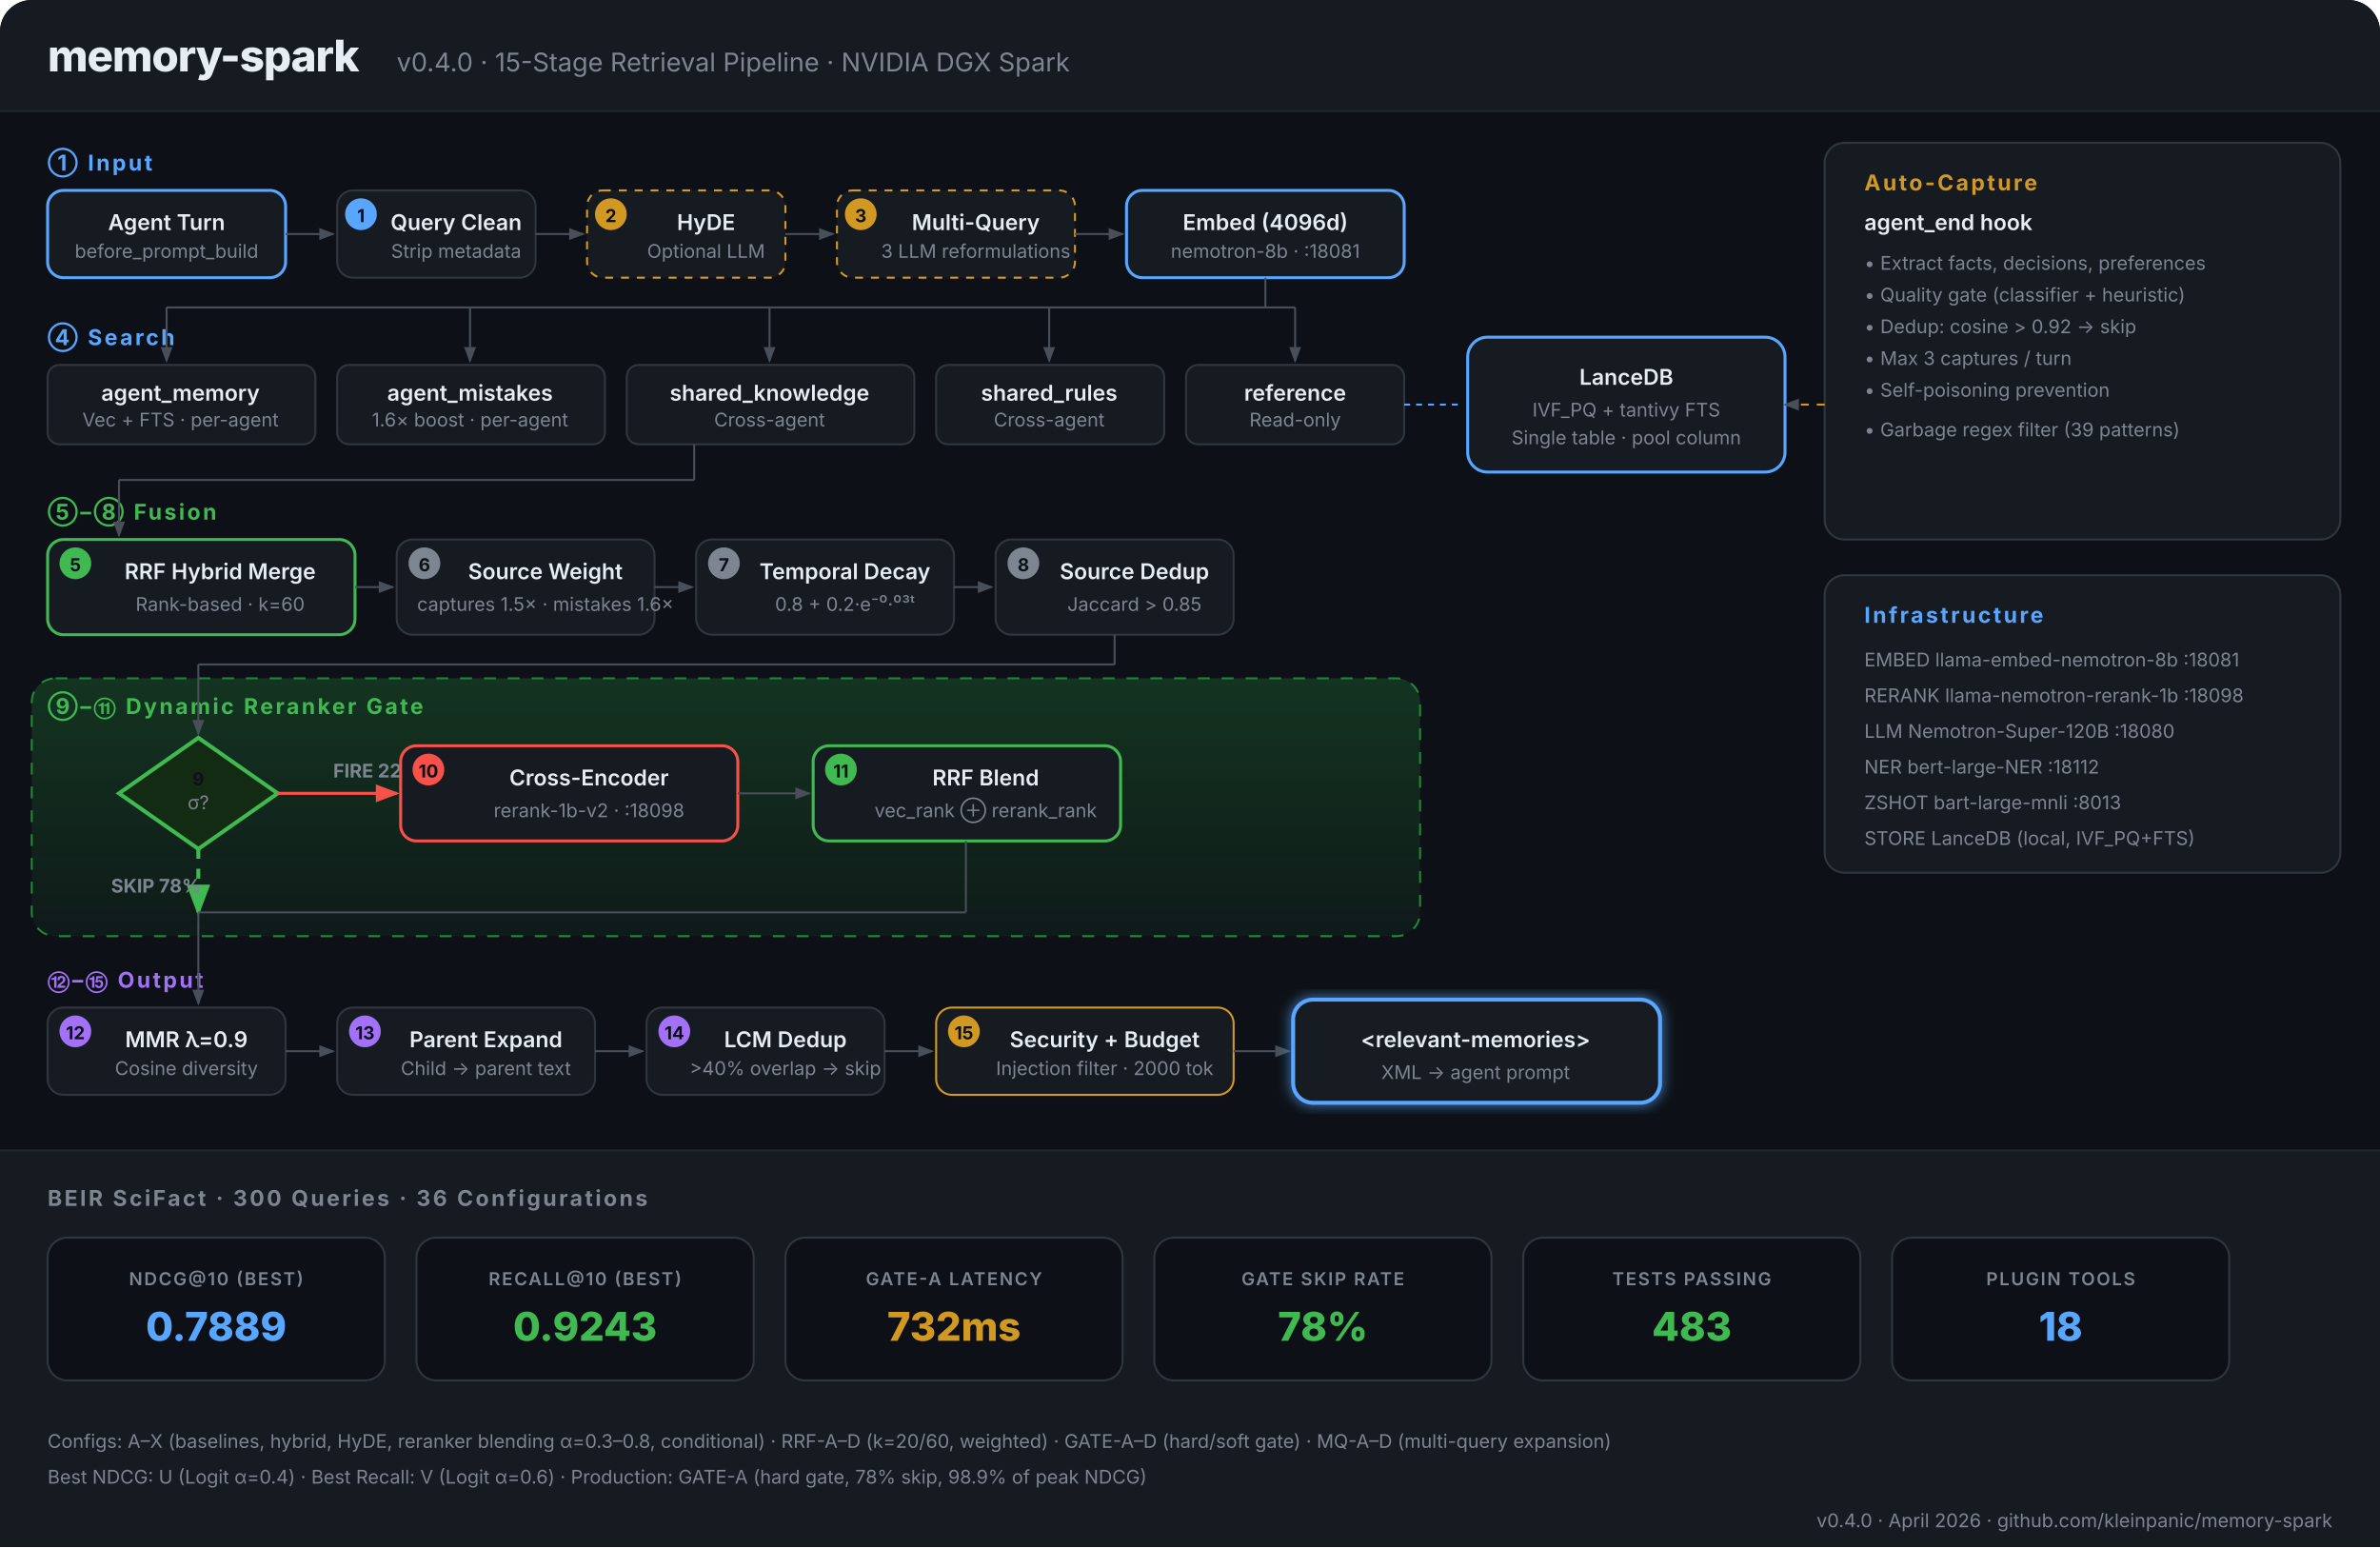
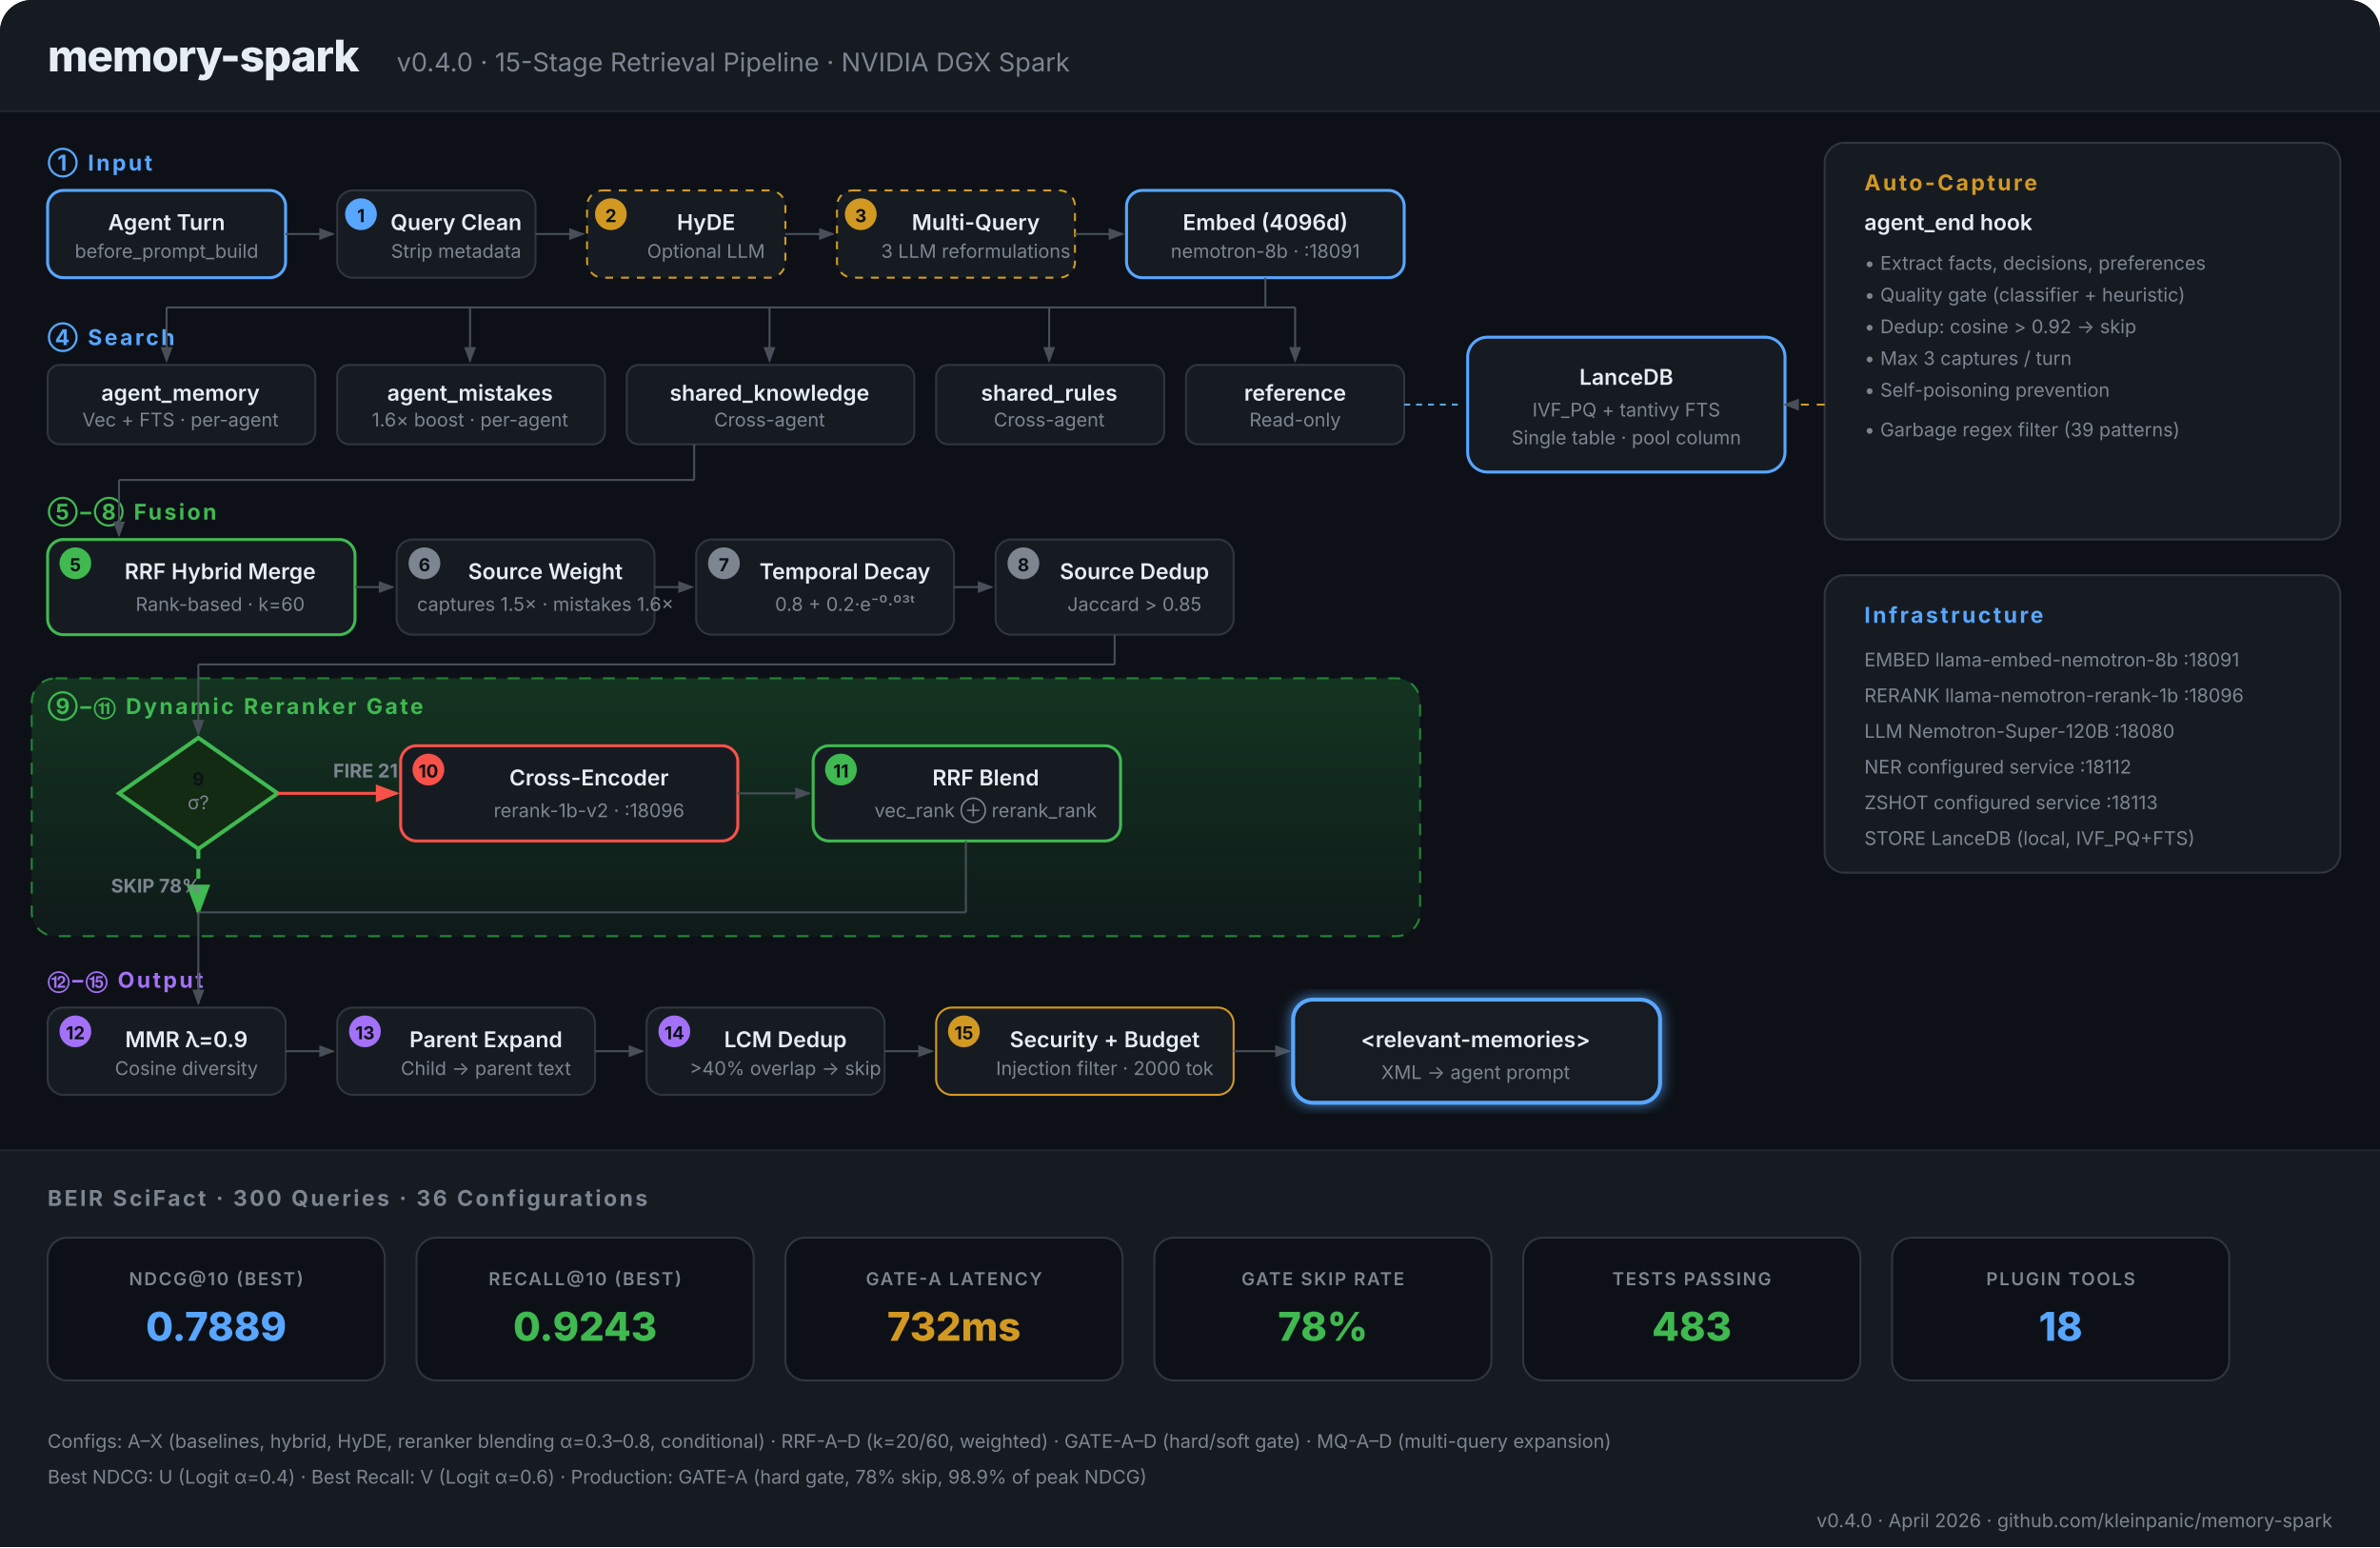
<svg xmlns="http://www.w3.org/2000/svg" viewBox="0 0 1200 780" width="1200" height="780">
  <defs>
    <style>
      text { font-family: 'Inter', -apple-system, BlinkMacSystemFont, 'Segoe UI', sans-serif; }
      .title { font-size: 22px; font-weight: 800; fill: #e6edf3; letter-spacing: -0.5px; }
      .subtitle { font-size: 13px; fill: #7d8590; }
      .label { font-size: 11px; font-weight: 600; fill: #e6edf3; }
      .detail { font-size: 9.5px; fill: #7d8590; }
      .stage-num { font-size: 9px; font-weight: 700; fill: #0d1117; }
      .section { font-size: 11px; font-weight: 700; letter-spacing: 1.2px; text-transform: uppercase; }
      .metric-val { font-size: 20px; font-weight: 800; }
      .metric-label { font-size: 9px; font-weight: 600; fill: #7d8590; letter-spacing: 0.8px; text-transform: uppercase; }
    </style>
    <marker id="a" markerWidth="8" markerHeight="6" refX="7" refY="3" orient="auto">
      <polygon points="0 0, 8 3, 0 6" fill="#484f58" />
    </marker>
    <marker id="ag" markerWidth="8" markerHeight="6" refX="7" refY="3" orient="auto">
      <polygon points="0 0, 8 3, 0 6" fill="#3fb950" />
    </marker>
    <marker id="ar" markerWidth="8" markerHeight="6" refX="7" refY="3" orient="auto">
      <polygon points="0 0, 8 3, 0 6" fill="#f85149" />
    </marker>
    <linearGradient id="gateGrad" x1="0" y1="0" x2="0" y2="1">
      <stop offset="0%" stop-color="#238636" stop-opacity="0.3" />
      <stop offset="100%" stop-color="#238636" stop-opacity="0.08" />
    </linearGradient>
    <filter id="glow">
      <feGaussianBlur stdDeviation="3" result="blur" />
      <feMerge>
        <feMergeNode in="blur" />
        <feMergeNode in="SourceGraphic" />
      </feMerge>
    </filter>
  </defs>
  <rect width="1200" height="780" rx="16" fill="#0d1117" />
  <rect x="0" y="0" width="1200" height="56" rx="16" fill="#161b22" />
  <rect x="0" y="40" width="1200" height="16" fill="#161b22" />
  <line x1="0" y1="56" x2="1200" y2="56" stroke="#21262d" stroke-width="1" />
  <text x="24" y="36" class="title">memory-spark</text>
  <text x="200" y="36" class="subtitle">v0.4.0 · 15-Stage Retrieval Pipeline · NVIDIA DGX Spark</text>
  <text x="24" y="86" class="section" fill="#58a6ff">① Input</text>
  <rect x="24" y="96" width="120" height="44" rx="8" fill="#161b22" stroke="#58a6ff" stroke-width="1.5" />
  <text x="84" y="116" text-anchor="middle" class="label">Agent Turn</text>
  <text x="84" y="130" text-anchor="middle" class="detail">before_prompt_build</text>
  <line x1="144" y1="118" x2="168" y2="118" stroke="#484f58" marker-end="url(#a)" />
  <rect x="170" y="96" width="100" height="44" rx="8" fill="#161b22" stroke="#30363d" />
  <circle cx="182" cy="108" r="8" fill="#58a6ff" />
  <text x="182" y="112" text-anchor="middle" class="stage-num">1</text>
  <text x="230" y="116" text-anchor="middle" class="label">Query Clean</text>
  <text x="230" y="130" text-anchor="middle" class="detail">Strip metadata</text>
  <line x1="270" y1="118" x2="294" y2="118" stroke="#484f58" marker-end="url(#a)" />
  <rect x="296" y="96" width="100" height="44" rx="8" fill="#161b22" stroke="#d29922" stroke-dasharray="4" />
  <circle cx="308" cy="108" r="8" fill="#d29922" />
  <text x="308" y="112" text-anchor="middle" class="stage-num">2</text>
  <text x="356" y="116" text-anchor="middle" class="label">HyDE</text>
  <text x="356" y="130" text-anchor="middle" class="detail">Optional LLM</text>
  <line x1="396" y1="118" x2="420" y2="118" stroke="#484f58" marker-end="url(#a)" />
  <rect x="422" y="96" width="120" height="44" rx="8" fill="#161b22" stroke="#d29922" stroke-dasharray="4" />
  <circle cx="434" cy="108" r="8" fill="#d29922" />
  <text x="434" y="112" text-anchor="middle" class="stage-num">3</text>
  <text x="492" y="116" text-anchor="middle" class="label">Multi-Query</text>
  <text x="492" y="130" text-anchor="middle" class="detail">3 LLM reformulations</text>
  <line x1="542" y1="118" x2="566" y2="118" stroke="#484f58" marker-end="url(#a)" />
  <rect x="568" y="96" width="140" height="44" rx="8" fill="#161b22" stroke="#58a6ff" stroke-width="1.5" />
  <text x="638" y="116" text-anchor="middle" class="label">Embed (4096d)</text>
-   <text x="638" y="130" text-anchor="middle" class="detail">nemotron-8b · :18081</text>
+   <text x="638" y="130" text-anchor="middle" class="detail">nemotron-8b · :18091</text>
  <text x="24" y="174" class="section" fill="#58a6ff">④ Search</text>
  <line x1="638" y1="140" x2="638" y2="155" stroke="#484f58" />
  <line x1="638" y1="155" x2="84" y2="155" stroke="#484f58" />
  <rect x="24" y="184" width="135" height="40" rx="6" fill="#161b22" stroke="#30363d" />
  <text x="91" y="202" text-anchor="middle" class="label">agent_memory</text>
  <text x="91" y="215" text-anchor="middle" class="detail">Vec + FTS · per-agent</text>
  <line x1="84" y1="155" x2="84" y2="182" stroke="#484f58" marker-end="url(#a)" />
  <rect x="170" y="184" width="135" height="40" rx="6" fill="#161b22" stroke="#30363d" />
  <text x="237" y="202" text-anchor="middle" class="label">agent_mistakes</text>
  <text x="237" y="215" text-anchor="middle" class="detail">1.6× boost · per-agent</text>
  <line x1="237" y1="155" x2="237" y2="182" stroke="#484f58" marker-end="url(#a)" />
  <rect x="316" y="184" width="145" height="40" rx="6" fill="#161b22" stroke="#30363d" />
  <text x="388" y="202" text-anchor="middle" class="label">shared_knowledge</text>
  <text x="388" y="215" text-anchor="middle" class="detail">Cross-agent</text>
  <line x1="388" y1="155" x2="388" y2="182" stroke="#484f58" marker-end="url(#a)" />
  <rect x="472" y="184" width="115" height="40" rx="6" fill="#161b22" stroke="#30363d" />
  <text x="529" y="202" text-anchor="middle" class="label">shared_rules</text>
  <text x="529" y="215" text-anchor="middle" class="detail">Cross-agent</text>
  <line x1="529" y1="155" x2="529" y2="182" stroke="#484f58" marker-end="url(#a)" />
  <rect x="598" y="184" width="110" height="40" rx="6" fill="#161b22" stroke="#30363d" />
  <text x="653" y="202" text-anchor="middle" class="label">reference</text>
  <text x="653" y="215" text-anchor="middle" class="detail">Read-only</text>
  <line x1="638" y1="155" x2="653" y2="155" stroke="#484f58" />
  <line x1="653" y1="155" x2="653" y2="182" stroke="#484f58" marker-end="url(#a)" />
  <rect x="740" y="170" width="160" height="68" rx="10" fill="#161b22" stroke="#58a6ff" stroke-width="1.5" />
  <text x="820" y="194" text-anchor="middle" class="label" fill="#58a6ff">LanceDB</text>
  <text x="820" y="210" text-anchor="middle" class="detail">IVF_PQ + tantivy FTS</text>
  <text x="820" y="224" text-anchor="middle" class="detail">Single table · pool column</text>
  <line x1="708" y1="204" x2="738" y2="204" stroke="#58a6ff" stroke-dasharray="3" />
  <text x="24" y="262" class="section" fill="#3fb950">⑤–⑧ Fusion</text>
  <line x1="350" y1="224" x2="350" y2="242" stroke="#484f58" />
  <line x1="350" y1="242" x2="60" y2="242" stroke="#484f58" />
  <rect x="24" y="272" width="155" height="48" rx="8" fill="#161b22" stroke="#3fb950" stroke-width="1.5" />
  <circle cx="38" cy="284" r="8" fill="#3fb950" />
  <text x="38" y="288" text-anchor="middle" class="stage-num">5</text>
  <text x="111" y="292" text-anchor="middle" class="label">RRF Hybrid Merge</text>
  <text x="111" y="308" text-anchor="middle" class="detail">Rank-based · k=60</text>
  <line x1="60" y1="242" x2="60" y2="270" stroke="#484f58" marker-end="url(#a)" />
  <line x1="179" y1="296" x2="198" y2="296" stroke="#484f58" marker-end="url(#a)" />
  <rect x="200" y="272" width="130" height="48" rx="8" fill="#161b22" stroke="#30363d" />
  <circle cx="214" cy="284" r="8" fill="#7d8590" />
  <text x="214" y="288" text-anchor="middle" class="stage-num">6</text>
  <text x="275" y="292" text-anchor="middle" class="label">Source Weight</text>
  <text x="275" y="308" text-anchor="middle" class="detail">captures 1.5× · mistakes 1.6×</text>
  <line x1="330" y1="296" x2="349" y2="296" stroke="#484f58" marker-end="url(#a)" />
  <rect x="351" y="272" width="130" height="48" rx="8" fill="#161b22" stroke="#30363d" />
  <circle cx="365" cy="284" r="8" fill="#7d8590" />
  <text x="365" y="288" text-anchor="middle" class="stage-num">7</text>
  <text x="426" y="292" text-anchor="middle" class="label">Temporal Decay</text>
  <text x="426" y="308" text-anchor="middle" class="detail">0.8 + 0.2·e⁻⁰·⁰³ᵗ</text>
  <line x1="481" y1="296" x2="500" y2="296" stroke="#484f58" marker-end="url(#a)" />
  <rect x="502" y="272" width="120" height="48" rx="8" fill="#161b22" stroke="#30363d" />
  <circle cx="516" cy="284" r="8" fill="#7d8590" />
  <text x="516" y="288" text-anchor="middle" class="stage-num">8</text>
  <text x="572" y="292" text-anchor="middle" class="label">Source Dedup</text>
  <text x="572" y="308" text-anchor="middle" class="detail">Jaccard &gt; 0.85</text>
  <rect x="16" y="342" width="700" height="130" rx="12" fill="url(#gateGrad)" stroke="#238636" stroke-width="1" stroke-dasharray="6" />
  <text x="24" y="360" class="section" fill="#3fb950">⑨–⑪ Dynamic Reranker Gate</text>
  <line x1="562" y1="320" x2="562" y2="335" stroke="#484f58" />
  <line x1="562" y1="335" x2="100" y2="335" stroke="#484f58" />
  <line x1="100" y1="335" x2="100" y2="370" stroke="#484f58" marker-end="url(#a)" />
  <polygon points="100,372 140,400 100,428 60,400" fill="#132a13" stroke="#3fb950" stroke-width="2" />
  <text x="100" y="396" text-anchor="middle" class="stage-num" fill="#3fb950" font-size="10">9</text>
  <text x="100" y="408" text-anchor="middle" class="detail" fill="#3fb950">σ?</text>
  <line x1="100" y1="428" x2="100" y2="460" stroke="#3fb950" stroke-width="2" stroke-dasharray="5" marker-end="url(#ag)" />
  <text x="56" y="450" class="detail" fill="#3fb950" font-weight="700">SKIP 78%</text>
  <line x1="140" y1="400" x2="200" y2="400" stroke="#f85149" stroke-width="1.5" marker-end="url(#ar)" />
-   <text x="168" y="392" class="detail" fill="#f85149" font-weight="700">FIRE 22%</text>
+   <text x="168" y="392" class="detail" fill="#f85149" font-weight="700">FIRE 21%</text>
  <rect x="202" y="376" width="170" height="48" rx="8" fill="#161b22" stroke="#f85149" stroke-width="1.5" />
  <circle cx="216" cy="388" r="8" fill="#f85149" />
  <text x="216" y="392" text-anchor="middle" class="stage-num">10</text>
  <text x="297" y="396" text-anchor="middle" class="label">Cross-Encoder</text>
-   <text x="297" y="412" text-anchor="middle" class="detail">rerank-1b-v2 · :18098</text>
+   <text x="297" y="412" text-anchor="middle" class="detail">rerank-1b-v2 · :18096</text>
  <line x1="372" y1="400" x2="408" y2="400" stroke="#484f58" marker-end="url(#a)" />
  <rect x="410" y="376" width="155" height="48" rx="8" fill="#161b22" stroke="#3fb950" stroke-width="1.5" />
  <circle cx="424" cy="388" r="8" fill="#3fb950" />
  <text x="424" y="392" text-anchor="middle" class="stage-num">11</text>
  <text x="497" y="396" text-anchor="middle" class="label">RRF Blend</text>
  <text x="497" y="412" text-anchor="middle" class="detail">vec_rank ⊕ rerank_rank</text>
  <line x1="487" y1="424" x2="487" y2="460" stroke="#484f58" />
  <line x1="487" y1="460" x2="100" y2="460" stroke="#484f58" />
  <text x="24" y="498" class="section" fill="#a371f7">⑫–⑮ Output</text>
  <rect x="24" y="508" width="120" height="44" rx="8" fill="#161b22" stroke="#30363d" />
  <circle cx="38" cy="520" r="8" fill="#a371f7" />
  <text x="38" y="524" text-anchor="middle" class="stage-num">12</text>
  <text x="94" y="528" text-anchor="middle" class="label">MMR λ=0.9</text>
  <text x="94" y="542" text-anchor="middle" class="detail">Cosine diversity</text>
  <line x1="100" y1="460" x2="100" y2="506" stroke="#484f58" marker-end="url(#a)" />
  <line x1="144" y1="530" x2="168" y2="530" stroke="#484f58" marker-end="url(#a)" />
  <rect x="170" y="508" width="130" height="44" rx="8" fill="#161b22" stroke="#30363d" />
  <circle cx="184" cy="520" r="8" fill="#a371f7" />
  <text x="184" y="524" text-anchor="middle" class="stage-num">13</text>
  <text x="245" y="528" text-anchor="middle" class="label">Parent Expand</text>
  <text x="245" y="542" text-anchor="middle" class="detail">Child → parent text</text>
  <line x1="300" y1="530" x2="324" y2="530" stroke="#484f58" marker-end="url(#a)" />
  <rect x="326" y="508" width="120" height="44" rx="8" fill="#161b22" stroke="#30363d" />
  <circle cx="340" cy="520" r="8" fill="#a371f7" />
  <text x="340" y="524" text-anchor="middle" class="stage-num">14</text>
  <text x="396" y="528" text-anchor="middle" class="label">LCM Dedup</text>
  <text x="396" y="542" text-anchor="middle" class="detail">&gt;40% overlap → skip</text>
  <line x1="446" y1="530" x2="470" y2="530" stroke="#484f58" marker-end="url(#a)" />
  <rect x="472" y="508" width="150" height="44" rx="8" fill="#161b22" stroke="#d29922" />
  <circle cx="486" cy="520" r="8" fill="#d29922" />
  <text x="486" y="524" text-anchor="middle" class="stage-num">15</text>
  <text x="557" y="528" text-anchor="middle" class="label">Security + Budget</text>
  <text x="557" y="542" text-anchor="middle" class="detail">Injection filter · 2000 tok</text>
  <line x1="622" y1="530" x2="650" y2="530" stroke="#484f58" marker-end="url(#a)" />
  <rect x="652" y="504" width="185" height="52" rx="10" fill="#161b22" stroke="#58a6ff" stroke-width="2" filter="url(#glow)" />
  <text x="744" y="528" text-anchor="middle" class="label" fill="#58a6ff">&lt;relevant-memories&gt;</text>
  <text x="744" y="544" text-anchor="middle" class="detail">XML → agent prompt</text>
  <rect x="920" y="72" width="260" height="200" rx="10" fill="#161b22" stroke="#30363d" />
  <text x="940" y="96" class="section" fill="#d29922">Auto-Capture</text>
  <text x="940" y="116" class="label">agent_end hook</text>
  <text x="940" y="136" class="detail">• Extract facts, decisions, preferences</text>
  <text x="940" y="152" class="detail">• Quality gate (classifier + heuristic)</text>
  <text x="940" y="168" class="detail">• Dedup: cosine &gt; 0.92 → skip</text>
  <text x="940" y="184" class="detail">• Max 3 captures / turn</text>
  <text x="940" y="200" class="detail">• Self-poisoning prevention</text>
  <text x="940" y="220" class="detail">• Garbage regex filter (39 patterns)</text>
  <line x1="920" y1="204" x2="900" y2="204" stroke="#d29922" stroke-dasharray="4" marker-end="url(#a)" />
  <rect x="920" y="290" width="260" height="150" rx="10" fill="#161b22" stroke="#30363d" />
  <text x="940" y="314" class="section" fill="#58a6ff">Infrastructure</text>
-   <text x="940" y="336" class="detail">EMBED   llama-embed-nemotron-8b    :18081</text>
-   <text x="940" y="354" class="detail">RERANK  llama-nemotron-rerank-1b   :18098</text>
+   <text x="940" y="336" class="detail">EMBED   llama-embed-nemotron-8b    :18091</text>
+   <text x="940" y="354" class="detail">RERANK  llama-nemotron-rerank-1b   :18096</text>
  <text x="940" y="372" class="detail">LLM    Nemotron-Super-120B        :18080</text>
-   <text x="940" y="390" class="detail">NER    bert-large-NER              :18112</text>
-   <text x="940" y="408" class="detail">ZSHOT  bart-large-mnli              :8013</text>
+   <text x="940" y="390" class="detail">NER    configured service          :18112</text>
+   <text x="940" y="408" class="detail">ZSHOT  configured service          :18113</text>
  <text x="940" y="426" class="detail">STORE  LanceDB (local, IVF_PQ+FTS)</text>
  <rect x="0" y="580" width="1200" height="200" fill="#161b22" />
  <line x1="0" y1="580" x2="1200" y2="580" stroke="#21262d" />
  <text x="24" y="608" class="section" fill="#7d8590">BEIR SciFact · 300 Queries · 36 Configurations</text>
  <rect x="24" y="624" width="170" height="72" rx="10" fill="#0d1117" stroke="#30363d" />
  <text x="109" y="648" text-anchor="middle" class="metric-label">NDCG@10 (BEST)</text>
  <text x="109" y="676" text-anchor="middle" class="metric-val" fill="#58a6ff">0.7889</text>
  <rect x="210" y="624" width="170" height="72" rx="10" fill="#0d1117" stroke="#30363d" />
  <text x="295" y="648" text-anchor="middle" class="metric-label">RECALL@10 (BEST)</text>
  <text x="295" y="676" text-anchor="middle" class="metric-val" fill="#3fb950">0.9243</text>
  <rect x="396" y="624" width="170" height="72" rx="10" fill="#0d1117" stroke="#30363d" />
  <text x="481" y="648" text-anchor="middle" class="metric-label">GATE-A LATENCY</text>
  <text x="481" y="676" text-anchor="middle" class="metric-val" fill="#d29922">732ms</text>
  <rect x="582" y="624" width="170" height="72" rx="10" fill="#0d1117" stroke="#30363d" />
  <text x="667" y="648" text-anchor="middle" class="metric-label">GATE SKIP RATE</text>
  <text x="667" y="676" text-anchor="middle" class="metric-val" fill="#3fb950">78%</text>
  <rect x="768" y="624" width="170" height="72" rx="10" fill="#0d1117" stroke="#30363d" />
  <text x="853" y="648" text-anchor="middle" class="metric-label">TESTS PASSING</text>
  <text x="853" y="676" text-anchor="middle" class="metric-val" fill="#3fb950">483</text>
  <rect x="954" y="624" width="170" height="72" rx="10" fill="#0d1117" stroke="#30363d" />
  <text x="1039" y="648" text-anchor="middle" class="metric-label">PLUGIN TOOLS</text>
  <text x="1039" y="676" text-anchor="middle" class="metric-val" fill="#58a6ff">18</text>
  <text x="24" y="730" class="detail">Configs: A–X (baselines, hybrid, HyDE, reranker blending α=0.3–0.8, conditional) · RRF-A–D (k=20/60, weighted) · GATE-A–D (hard/soft gate) · MQ-A–D (multi-query expansion)</text>
  <text x="24" y="748" class="detail">Best NDCG: U (Logit α=0.4) · Best Recall: V (Logit α=0.6) · Production: GATE-A (hard gate, 78% skip, 98.9% of peak NDCG)</text>
  <text x="1176" y="770" text-anchor="end" class="detail" fill="#484f58">v0.4.0 · April 2026 · github.com/kleinpanic/memory-spark</text>
</svg>
